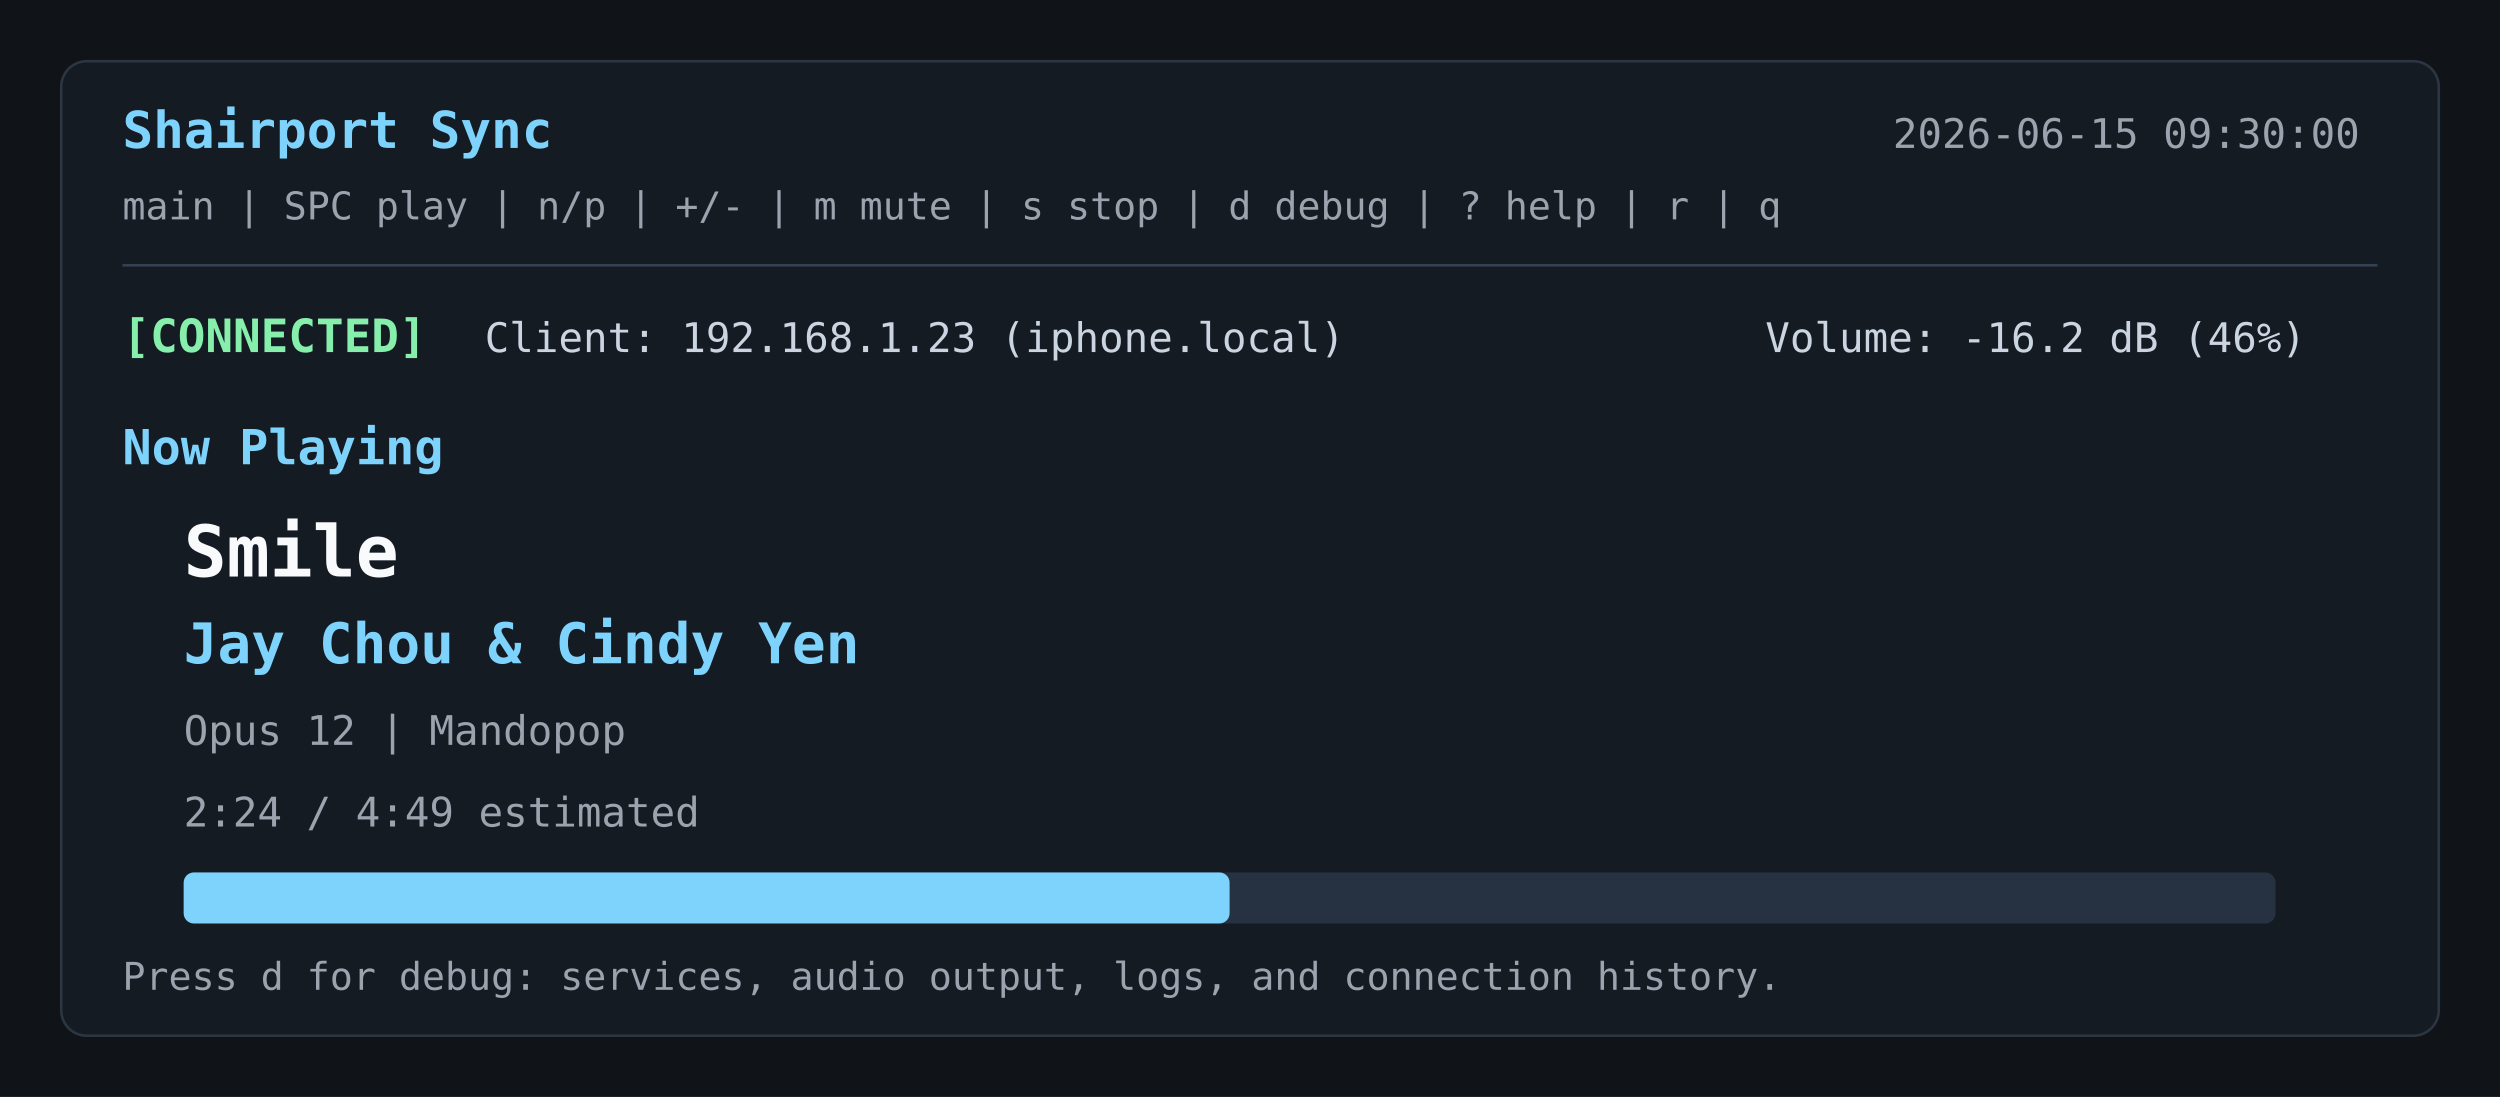
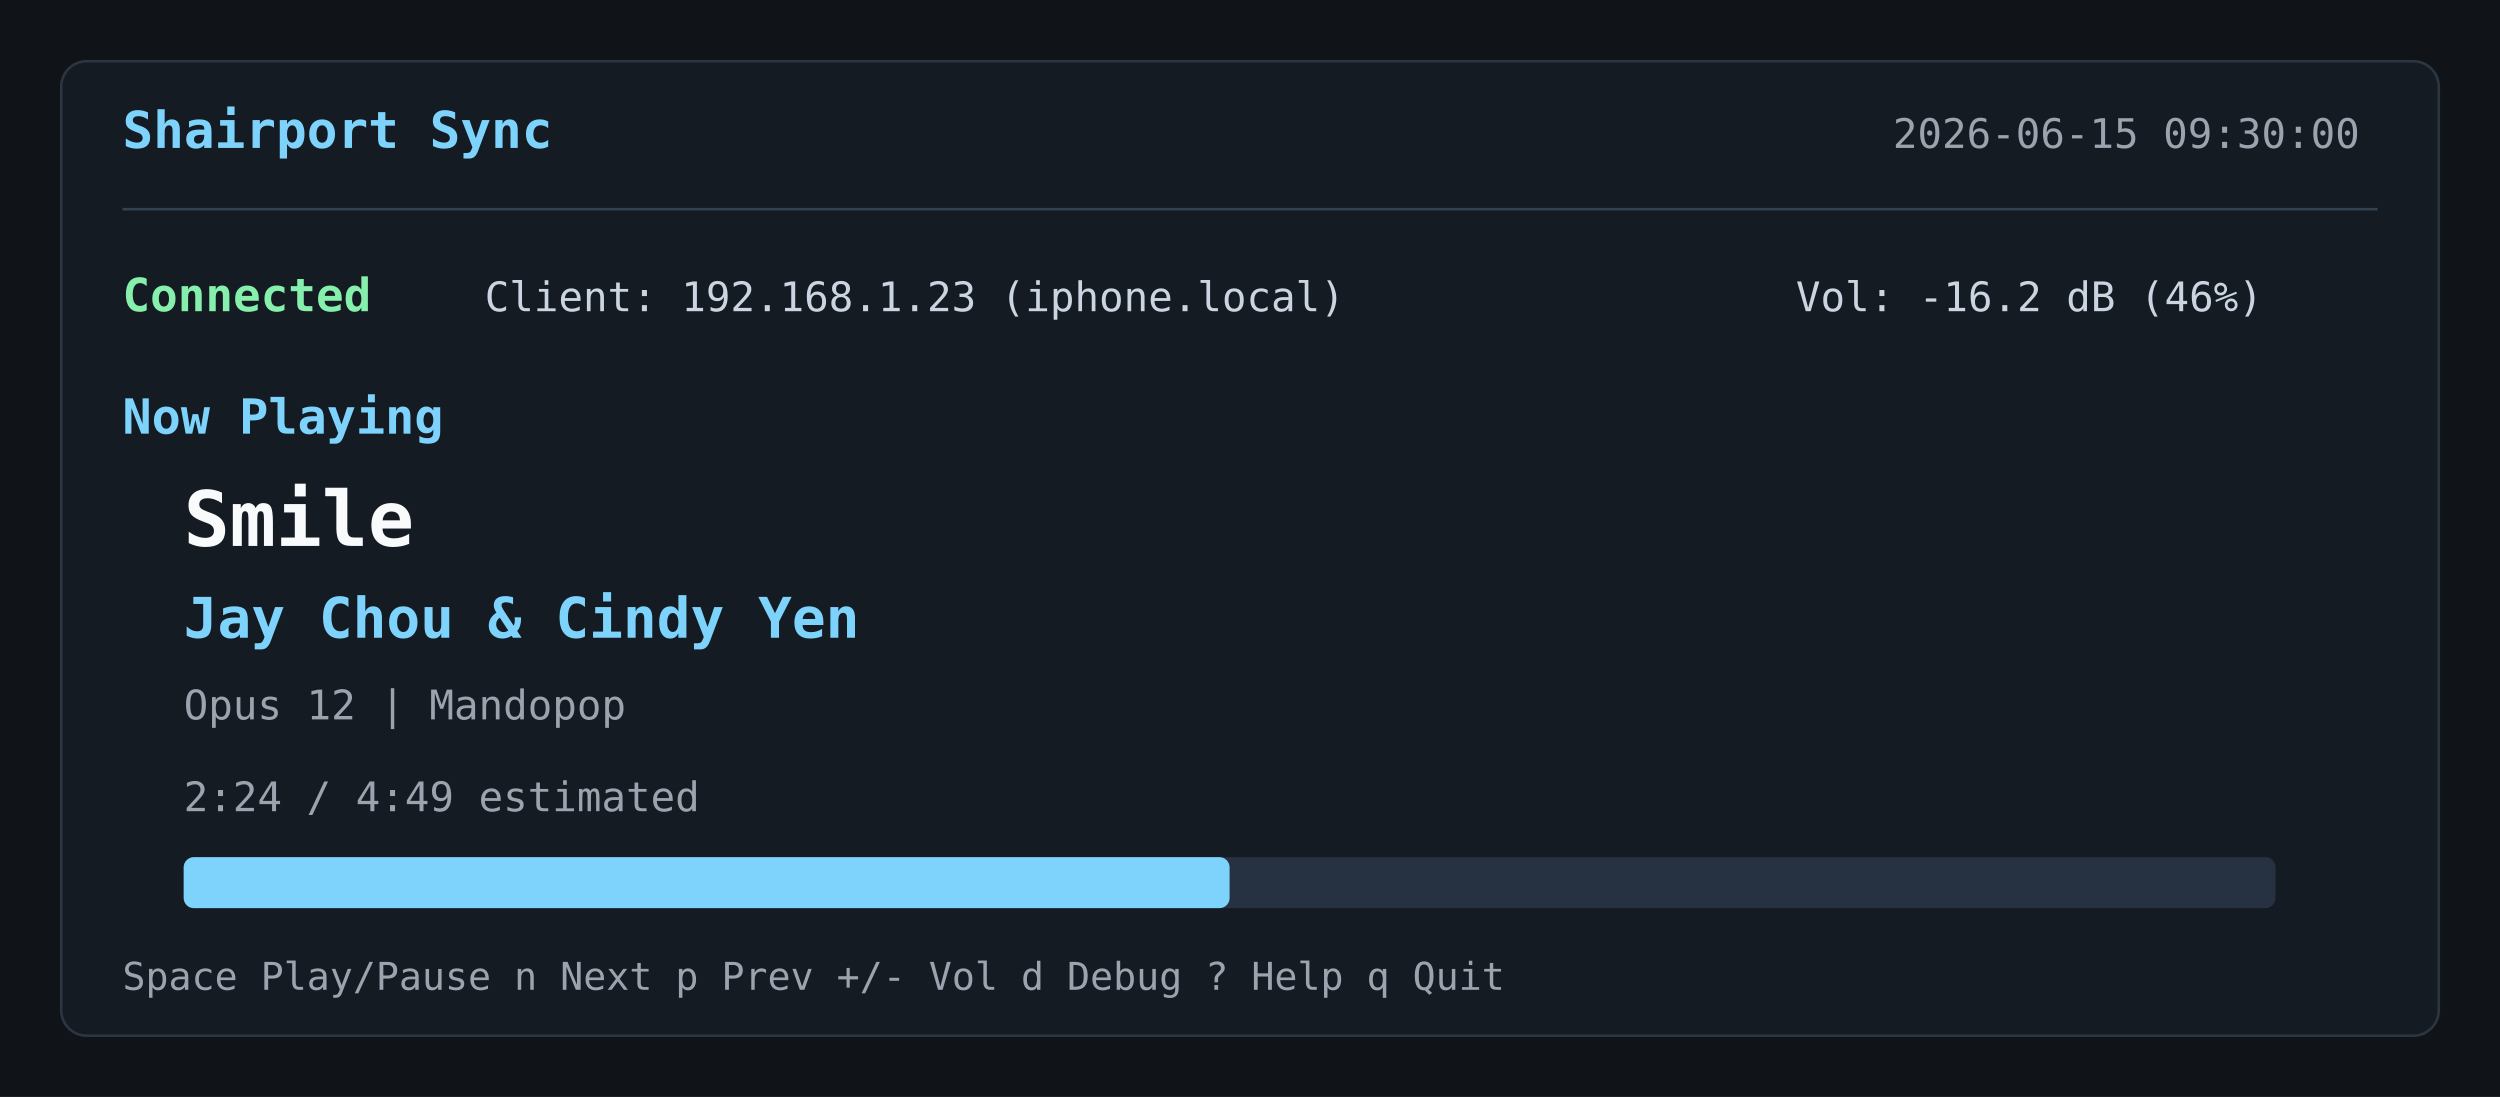
<svg xmlns="http://www.w3.org/2000/svg" width="980" height="430" viewBox="0 0 980 430" role="img" aria-labelledby="title desc">
  <rect width="980" height="430" fill="#101418" />
  <rect x="24" y="24" width="932" height="382" rx="10" fill="#151b22" stroke="#2b3642" />
  <text x="48" y="58" fill="#7dd3fc" font-family="monospace" font-size="20" font-weight="700">Shairport Sync</text>
  <text x="742" y="58" fill="#9ca3af" font-family="monospace" font-size="16">2026-06-15 09:30:00</text>
-   <text x="48" y="86" fill="#9ca3af" font-family="monospace" font-size="15">main | SPC play | n/p | +/- | m mute | s stop | d debug | ? help | r | q</text>
-   <line x1="48" y1="104" x2="932" y2="104" stroke="#344151" />
-   <text x="48" y="138" fill="#86efac" font-family="monospace" font-size="18" font-weight="700">[CONNECTED]</text>
-   <text x="190" y="138" fill="#cbd5e1" font-family="monospace" font-size="16">Client: 192.168.1.23 (iphone.local)</text>
-   <text x="692" y="138" fill="#cbd5e1" font-family="monospace" font-size="16">Volume: -16.2 dB (46%)</text>
-   <text x="48" y="182" fill="#7dd3fc" font-family="monospace" font-size="19" font-weight="700">Now Playing</text>
-   <text x="72" y="226" fill="#f8fafc" font-family="monospace" font-size="28" font-weight="700">Smile</text>
-   <text x="72" y="260" fill="#7dd3fc" font-family="monospace" font-size="22" font-weight="700">Jay Chou &amp; Cindy Yen</text>
-   <text x="72" y="292" fill="#9ca3af" font-family="monospace" font-size="16">Opus 12 | Mandopop</text>
-   <text x="72" y="324" fill="#9ca3af" font-family="monospace" font-size="16">2:24 / 4:49 estimated</text>
-   <rect x="72" y="342" width="820" height="20" rx="4" fill="#263241" />
-   <rect x="72" y="342" width="410" height="20" rx="4" fill="#7dd3fc" />
-   <text x="48" y="388" fill="#9ca3af" font-family="monospace" font-size="15">Press d for debug: services, audio output, logs, and connection history.</text>
+   <line x1="48" y1="82" x2="932" y2="82" stroke="#344151" />
+   <text x="48" y="122" fill="#86efac" font-family="monospace" font-size="18" font-weight="700">Connected</text>
+   <text x="190" y="122" fill="#cbd5e1" font-family="monospace" font-size="16">Client: 192.168.1.23 (iphone.local)</text>
+   <text x="704" y="122" fill="#cbd5e1" font-family="monospace" font-size="16">Vol: -16.2 dB (46%)</text>
+   <text x="48" y="170" fill="#7dd3fc" font-family="monospace" font-size="19" font-weight="700">Now Playing</text>
+   <text x="72" y="214" fill="#f8fafc" font-family="monospace" font-size="30" font-weight="700">Smile</text>
+   <text x="72" y="250" fill="#7dd3fc" font-family="monospace" font-size="22" font-weight="700">Jay Chou &amp; Cindy Yen</text>
+   <text x="72" y="282" fill="#9ca3af" font-family="monospace" font-size="16">Opus 12 | Mandopop</text>
+   <text x="72" y="318" fill="#9ca3af" font-family="monospace" font-size="16">2:24 / 4:49 estimated</text>
+   <rect x="72" y="336" width="820" height="20" rx="4" fill="#263241" />
+   <rect x="72" y="336" width="410" height="20" rx="4" fill="#7dd3fc" />
+   <text x="48" y="388" fill="#9ca3af" font-family="monospace" font-size="15">Space Play/Pause  n Next  p Prev  +/- Vol  d Debug  ? Help  q Quit</text>
</svg>
